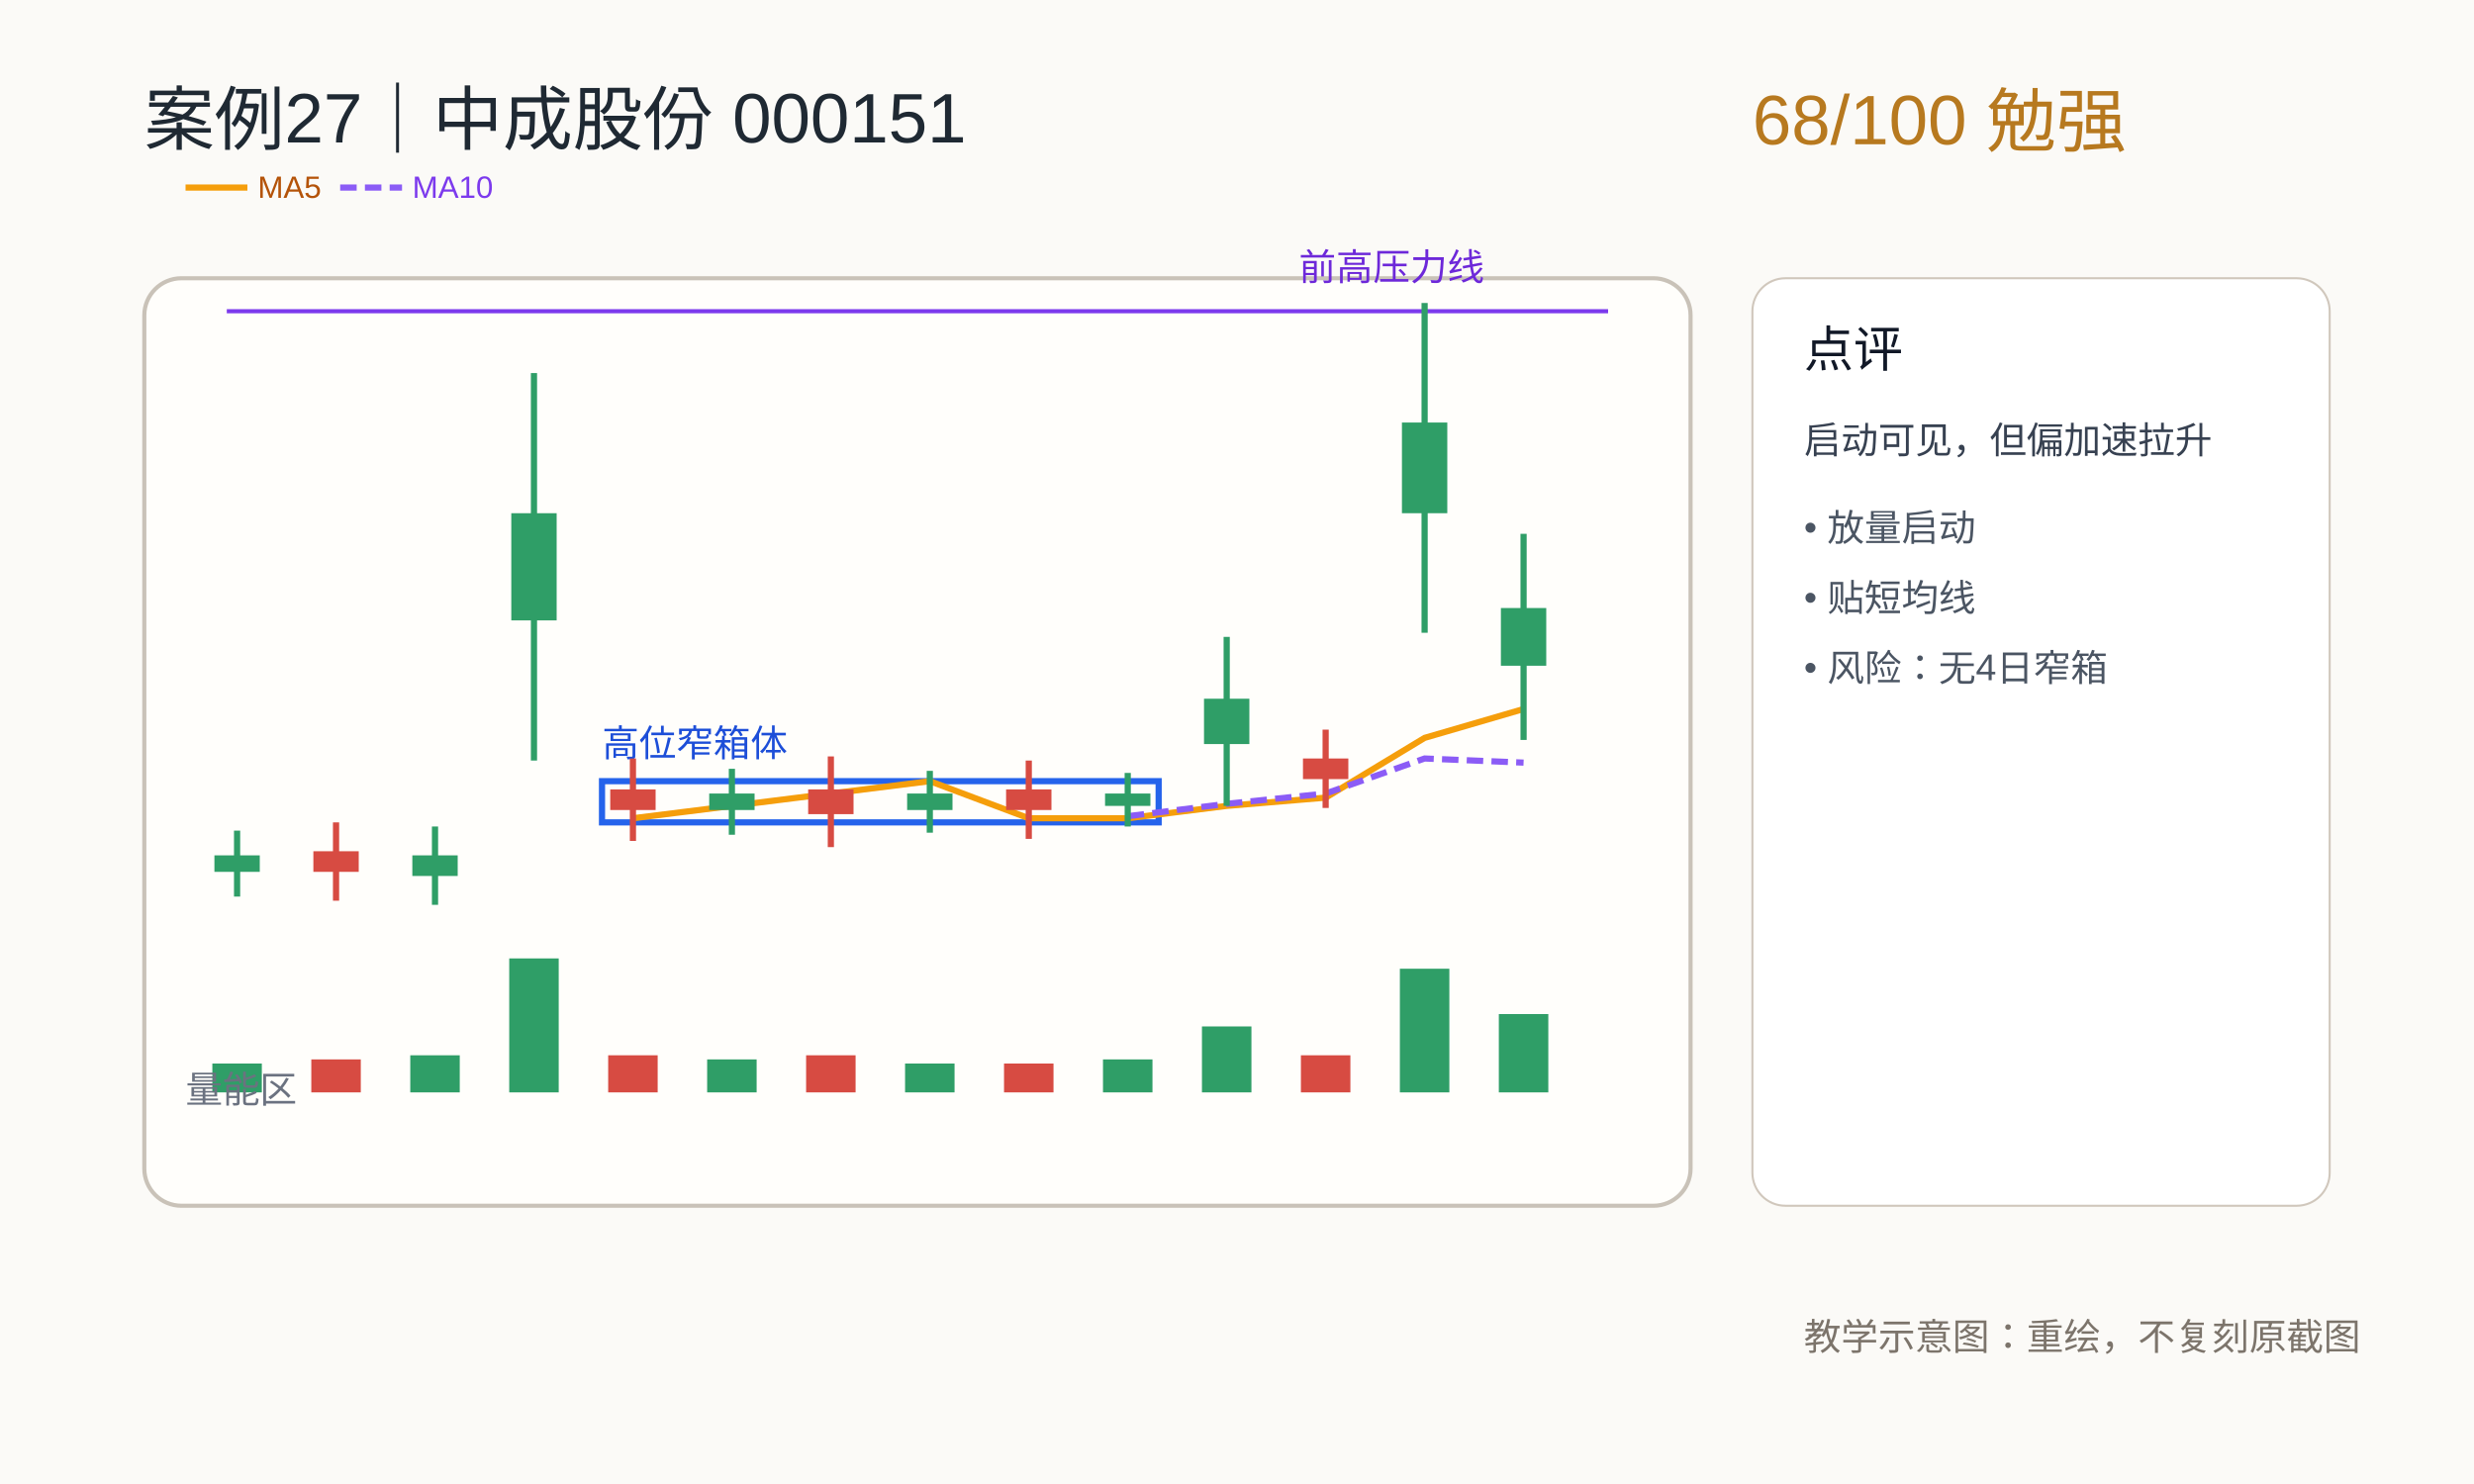
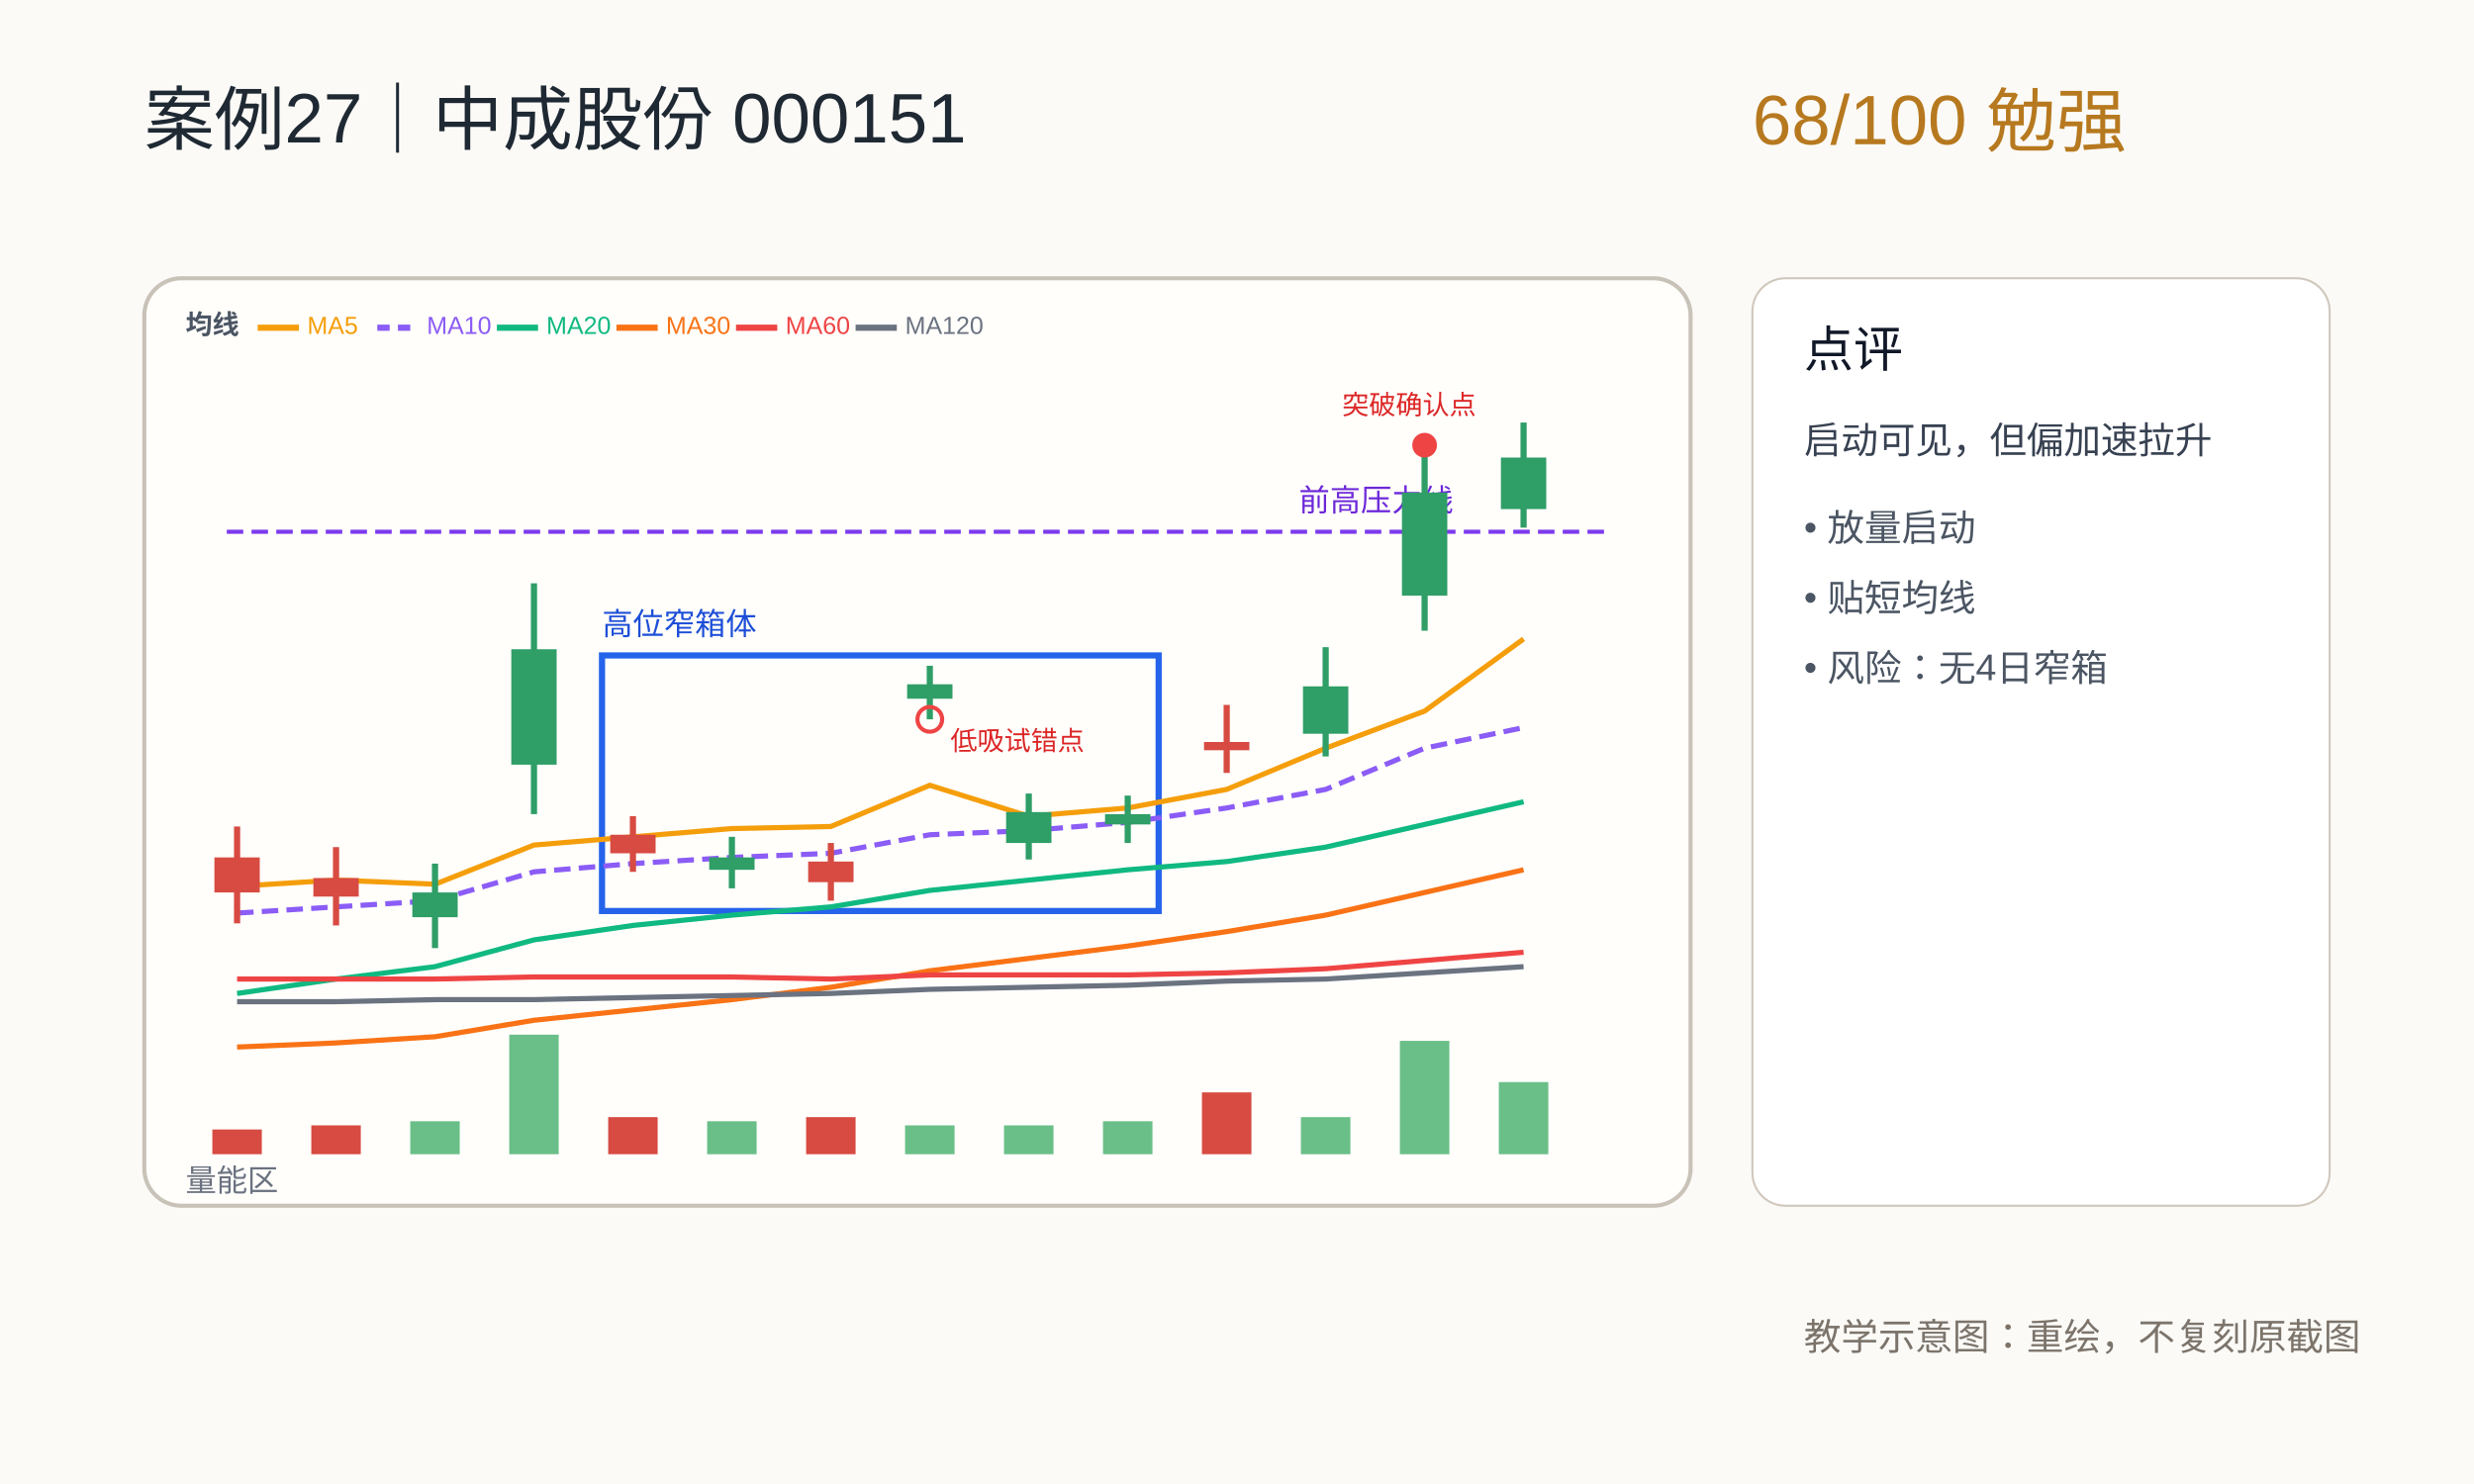
<svg xmlns="http://www.w3.org/2000/svg" width="1200" height="720" viewBox="0 0 1200 720">
  <rect width="1200" height="720" fill="#fbfaf7" />
  <rect x="70" y="135" width="750" height="450" rx="18" fill="#fffefb" stroke="#c9c2b8" stroke-width="2" />
  <text x="70" y="70" font-size="34" font-family="PingFang SC, Arial" fill="#1f2933">案例27｜中成股份 000151</text>
  <text x="850" y="70" font-size="34" font-family="PingFang SC, Arial" fill="#b7791f">68/100  勉强</text>
-   <line x1="110" y1="151" x2="780" y2="151" stroke="#7c3aed" stroke-width="2" />
-   <text x="630" y="136" font-size="18" font-family="PingFang SC, Arial" fill="#6d28d9">前高压力线</text>
-   <rect x="292" y="379" width="270" height="20" fill="none" stroke="#2563eb" stroke-width="3" />
-   <text x="292" y="367" font-size="18" font-family="PingFang SC, Arial" fill="#1d4ed8">高位窄箱体</text>
-   <polyline points="307,397 355,391 403,385 451,379 499,397 547,397 595,391 643,387 691,358 739,344" fill="none" stroke="#f59e0b" stroke-width="3" />
-   <polyline points="547,396 595,390 643,385 691,368 739,370" fill="none" stroke="#8b5cf6" stroke-width="3" stroke-dasharray="8,4" />
-   <line x1="90" y1="91" x2="120" y2="91" stroke="#f59e0b" stroke-width="3" />
-   <text x="125" y="96" font-size="15" font-family="PingFang SC, Arial" fill="#b45309">MA5</text>
-   <line x1="165" y1="91" x2="195" y2="91" stroke="#8b5cf6" stroke-width="3" stroke-dasharray="8,4" />
-   <text x="200" y="96" font-size="15" font-family="PingFang SC, Arial" fill="#7c3aed">MA10</text>
-   <line x1="115" y1="403" x2="115" y2="435" stroke="#2f9e67" stroke-width="3" />
-   <rect x="104" y="415" width="22" height="8" fill="#2f9e67" />
-   <line x1="163" y1="399" x2="163" y2="437" stroke="#d74b42" stroke-width="3" />
-   <rect x="152" y="413" width="22" height="10" fill="#d74b42" />
-   <line x1="211" y1="401" x2="211" y2="439" stroke="#2f9e67" stroke-width="3" />
-   <rect x="200" y="415" width="22" height="10" fill="#2f9e67" />
-   <line x1="259" y1="181" x2="259" y2="369" stroke="#2f9e67" stroke-width="3" />
-   <rect x="248" y="249" width="22" height="52" fill="#2f9e67" />
-   <line x1="307" y1="368" x2="307" y2="408" stroke="#d74b42" stroke-width="3" />
-   <rect x="296" y="383" width="22" height="10" fill="#d74b42" />
-   <line x1="355" y1="373" x2="355" y2="405" stroke="#2f9e67" stroke-width="3" />
-   <rect x="344" y="385" width="22" height="8" fill="#2f9e67" />
-   <line x1="403" y1="367" x2="403" y2="411" stroke="#d74b42" stroke-width="3" />
-   <rect x="392" y="383" width="22" height="12" fill="#d74b42" />
-   <line x1="451" y1="374" x2="451" y2="404" stroke="#2f9e67" stroke-width="3" />
-   <rect x="440" y="385" width="22" height="8" fill="#2f9e67" />
-   <line x1="499" y1="369" x2="499" y2="407" stroke="#d74b42" stroke-width="3" />
-   <rect x="488" y="383" width="22" height="10" fill="#d74b42" />
-   <line x1="547" y1="375" x2="547" y2="401" stroke="#2f9e67" stroke-width="3" />
-   <rect x="536" y="385" width="22" height="6" fill="#2f9e67" />
-   <line x1="595" y1="309" x2="595" y2="391" stroke="#2f9e67" stroke-width="3" />
-   <rect x="584" y="339" width="22" height="22" fill="#2f9e67" />
-   <line x1="643" y1="354" x2="643" y2="392" stroke="#d74b42" stroke-width="3" />
-   <rect x="632" y="368" width="22" height="10" fill="#d74b42" />
-   <line x1="691" y1="147" x2="691" y2="307" stroke="#2f9e67" stroke-width="3" />
-   <rect x="680" y="205" width="22" height="44" fill="#2f9e67" />
-   <line x1="739" y1="259" x2="739" y2="359" stroke="#2f9e67" stroke-width="3" />
-   <rect x="728" y="295" width="22" height="28" fill="#2f9e67" />
-   <rect x="103" y="516" width="24" height="14" fill="#2f9e67" />
-   <rect x="151" y="514" width="24" height="16" fill="#d74b42" />
-   <rect x="199" y="512" width="24" height="18" fill="#2f9e67" />
-   <rect x="247" y="465" width="24" height="65" fill="#2f9e67" />
-   <rect x="295" y="512" width="24" height="18" fill="#d74b42" />
-   <rect x="343" y="514" width="24" height="16" fill="#2f9e67" />
-   <rect x="391" y="512" width="24" height="18" fill="#d74b42" />
-   <rect x="439" y="516" width="24" height="14" fill="#2f9e67" />
-   <rect x="487" y="516" width="24" height="14" fill="#d74b42" />
-   <rect x="535" y="514" width="24" height="16" fill="#2f9e67" />
-   <rect x="583" y="498" width="24" height="32" fill="#2f9e67" />
-   <rect x="631" y="512" width="24" height="18" fill="#d74b42" />
-   <rect x="679" y="470" width="24" height="60" fill="#2f9e67" />
-   <rect x="727" y="492" width="24" height="38" fill="#2f9e67" />
-   <text x="90" y="535" font-size="18" font-family="PingFang SC, Arial" fill="#6b7280">量能区</text>
+   <text x="90" y="162" font-size="13" font-family="PingFang SC, Arial" fill="#4b5563" font-weight="bold">均线</text>
+   <line x1="125" y1="159" x2="145" y2="159" stroke="#f59e0b" stroke-width="3" />
+   <text x="149" y="162" font-size="12" font-family="PingFang SC, Arial" fill="#f59e0b">MA5</text>
+   <line x1="183" y1="159" x2="203" y2="159" stroke="#8b5cf6" stroke-width="3" stroke-dasharray="6,4" />
+   <text x="207" y="162" font-size="12" font-family="PingFang SC, Arial" fill="#8b5cf6">MA10</text>
+   <line x1="241" y1="159" x2="261" y2="159" stroke="#10b981" stroke-width="3" />
+   <text x="265" y="162" font-size="12" font-family="PingFang SC, Arial" fill="#10b981">MA20</text>
+   <line x1="299" y1="159" x2="319" y2="159" stroke="#f97316" stroke-width="3" />
+   <text x="323" y="162" font-size="12" font-family="PingFang SC, Arial" fill="#f97316">MA30</text>
+   <line x1="357" y1="159" x2="377" y2="159" stroke="#ef4444" stroke-width="3" />
+   <text x="381" y="162" font-size="12" font-family="PingFang SC, Arial" fill="#ef4444">MA60</text>
+   <line x1="415" y1="159" x2="435" y2="159" stroke="#6b7280" stroke-width="3" />
+   <text x="439" y="162" font-size="12" font-family="PingFang SC, Arial" fill="#6b7280">MA120</text>
+   <line x1="110" y1="258" x2="780" y2="258" stroke="#7c3aed" stroke-width="2" stroke-dasharray="8,4" />
+   <text x="630" y="248" font-size="15" font-family="PingFang SC, Arial" fill="#6d28d9">前高压力线</text>
+   <rect x="292" y="318" width="270" height="124" fill="none" stroke="#2563eb" stroke-width="3" />
+   <text x="292" y="308" font-size="15" font-family="PingFang SC, Arial" fill="#1d4ed8">高位窄箱体</text>
+   <polyline points="115,430 163,427 211,429 259,410 307,406 355,402 403,401 451,381 499,396 547,392 595,383 643,363 691,345 739,310" fill="none" stroke="#f59e0b" stroke-width="2.5" />
+   <polyline points="115,443 163,440 211,437 259,423 307,419 355,416 403,414 451,405 499,403 547,399 595,392 643,383 691,363 739,353" fill="none" stroke="#8b5cf6" stroke-width="2.5" stroke-dasharray="8,4" />
+   <polyline points="115,482 163,475 211,469 259,456 307,449 355,444 403,440 451,432 499,427 547,422 595,418 643,411 691,400 739,389" fill="none" stroke="#10b981" stroke-width="2.5" />
+   <polyline points="115,508 163,506 211,503 259,495 307,490 355,485 403,479 451,471 499,465 547,459 595,452 643,444 691,433 739,422" fill="none" stroke="#f97316" stroke-width="2.5" />
+   <polyline points="115,475 163,475 211,475 259,474 307,474 355,474 403,475 451,473 499,473 547,473 595,472 643,470 691,466 739,462" fill="none" stroke="#ef4444" stroke-width="2.5" />
+   <polyline points="115,486 163,486 211,485 259,485 307,484 355,483 403,482 451,480 499,479 547,478 595,476 643,475 691,472 739,469" fill="none" stroke="#6b7280" stroke-width="2.5" />
+   <line x1="115" y1="401" x2="115" y2="448" stroke="#d74b42" stroke-width="3" />
+   <rect x="104" y="416" width="22" height="17" fill="#d74b42" />
+   <line x1="163" y1="411" x2="163" y2="449" stroke="#d74b42" stroke-width="3" />
+   <rect x="152" y="426" width="22" height="9" fill="#d74b42" />
+   <line x1="211" y1="419" x2="211" y2="460" stroke="#2f9e67" stroke-width="3" />
+   <rect x="200" y="433" width="22" height="12" fill="#2f9e67" />
+   <line x1="259" y1="283" x2="259" y2="395" stroke="#2f9e67" stroke-width="3" />
+   <rect x="248" y="315" width="22" height="56" fill="#2f9e67" />
+   <line x1="307" y1="396" x2="307" y2="423" stroke="#d74b42" stroke-width="3" />
+   <rect x="296" y="405" width="22" height="9" fill="#d74b42" />
+   <line x1="355" y1="406" x2="355" y2="431" stroke="#2f9e67" stroke-width="3" />
+   <rect x="344" y="416" width="22" height="6" fill="#2f9e67" />
+   <line x1="403" y1="409" x2="403" y2="437" stroke="#d74b42" stroke-width="3" />
+   <rect x="392" y="418" width="22" height="10" fill="#d74b42" />
+   <line x1="451" y1="323" x2="451" y2="349" stroke="#2f9e67" stroke-width="3" />
+   <rect x="440" y="332" width="22" height="7" fill="#2f9e67" />
+   <line x1="499" y1="385" x2="499" y2="417" stroke="#2f9e67" stroke-width="3" />
+   <rect x="488" y="394" width="22" height="15" fill="#2f9e67" />
+   <line x1="547" y1="386" x2="547" y2="409" stroke="#2f9e67" stroke-width="3" />
+   <rect x="536" y="395" width="22" height="5" fill="#2f9e67" />
+   <line x1="595" y1="342" x2="595" y2="375" stroke="#d74b42" stroke-width="3" />
+   <rect x="584" y="360" width="22" height="4" fill="#d74b42" />
+   <line x1="643" y1="314" x2="643" y2="367" stroke="#2f9e67" stroke-width="3" />
+   <rect x="632" y="333" width="22" height="23" fill="#2f9e67" />
+   <line x1="691" y1="216" x2="691" y2="306" stroke="#2f9e67" stroke-width="3" />
+   <rect x="680" y="239" width="22" height="50" fill="#2f9e67" />
+   <line x1="739" y1="205" x2="739" y2="256" stroke="#2f9e67" stroke-width="3" />
+   <rect x="728" y="222" width="22" height="25" fill="#2f9e67" />
+   <rect x="103" y="548" width="24" height="12" fill="#d74b42" />
+   <rect x="151" y="546" width="24" height="14" fill="#d74b42" />
+   <rect x="199" y="544" width="24" height="16" fill="#6abf88" />
+   <rect x="247" y="502" width="24" height="58" fill="#6abf88" />
+   <rect x="295" y="542" width="24" height="18" fill="#d74b42" />
+   <rect x="343" y="544" width="24" height="16" fill="#6abf88" />
+   <rect x="391" y="542" width="24" height="18" fill="#d74b42" />
+   <rect x="439" y="546" width="24" height="14" fill="#6abf88" />
+   <rect x="487" y="546" width="24" height="14" fill="#6abf88" />
+   <rect x="535" y="544" width="24" height="16" fill="#6abf88" />
+   <rect x="583" y="530" width="24" height="30" fill="#d74b42" />
+   <rect x="631" y="542" width="24" height="18" fill="#6abf88" />
+   <rect x="679" y="505" width="24" height="55" fill="#6abf88" />
+   <rect x="727" y="525" width="24" height="35" fill="#6abf88" />
+   <text x="90" y="578" font-size="15" font-family="PingFang SC, Arial" fill="#6b7280">量能区</text>
+   <circle cx="451" cy="349" r="6" fill="none" stroke="#ef4444" stroke-width="2" />
+   <text x="461" y="364" font-size="13" font-family="PingFang SC, Arial" fill="#dc2626">低吸试错点</text>
+   <circle cx="691" cy="216" r="6" fill="#ef4444" stroke="none" />
+   <text x="651" y="201" font-size="13" font-family="PingFang SC, Arial" fill="#dc2626">突破确认点</text>
  <rect x="850" y="135" width="280" height="450" rx="16" fill="#ffffff" stroke="#d0c7bc" />
  <text x="875" y="178" font-size="24" font-family="PingFang SC, Arial" fill="#111827">点评</text>
  <text x="875" y="220" font-size="18" font-family="PingFang SC, Arial" fill="#374151">启动可见，但偏加速拉升</text>
  <text x="875" y="262" font-size="18" font-family="PingFang SC, Arial" fill="#4b5563">• 放量启动</text>
  <text x="875" y="296" font-size="18" font-family="PingFang SC, Arial" fill="#4b5563">• 贴短均线</text>
  <text x="875" y="330" font-size="18" font-family="PingFang SC, Arial" fill="#4b5563">• 风险：无4日窄箱</text>
  <text x="875" y="655" font-size="18" font-family="PingFang SC, Arial" fill="#7c746b">教学示意图：重绘，不复刻原截图</text>
</svg>
